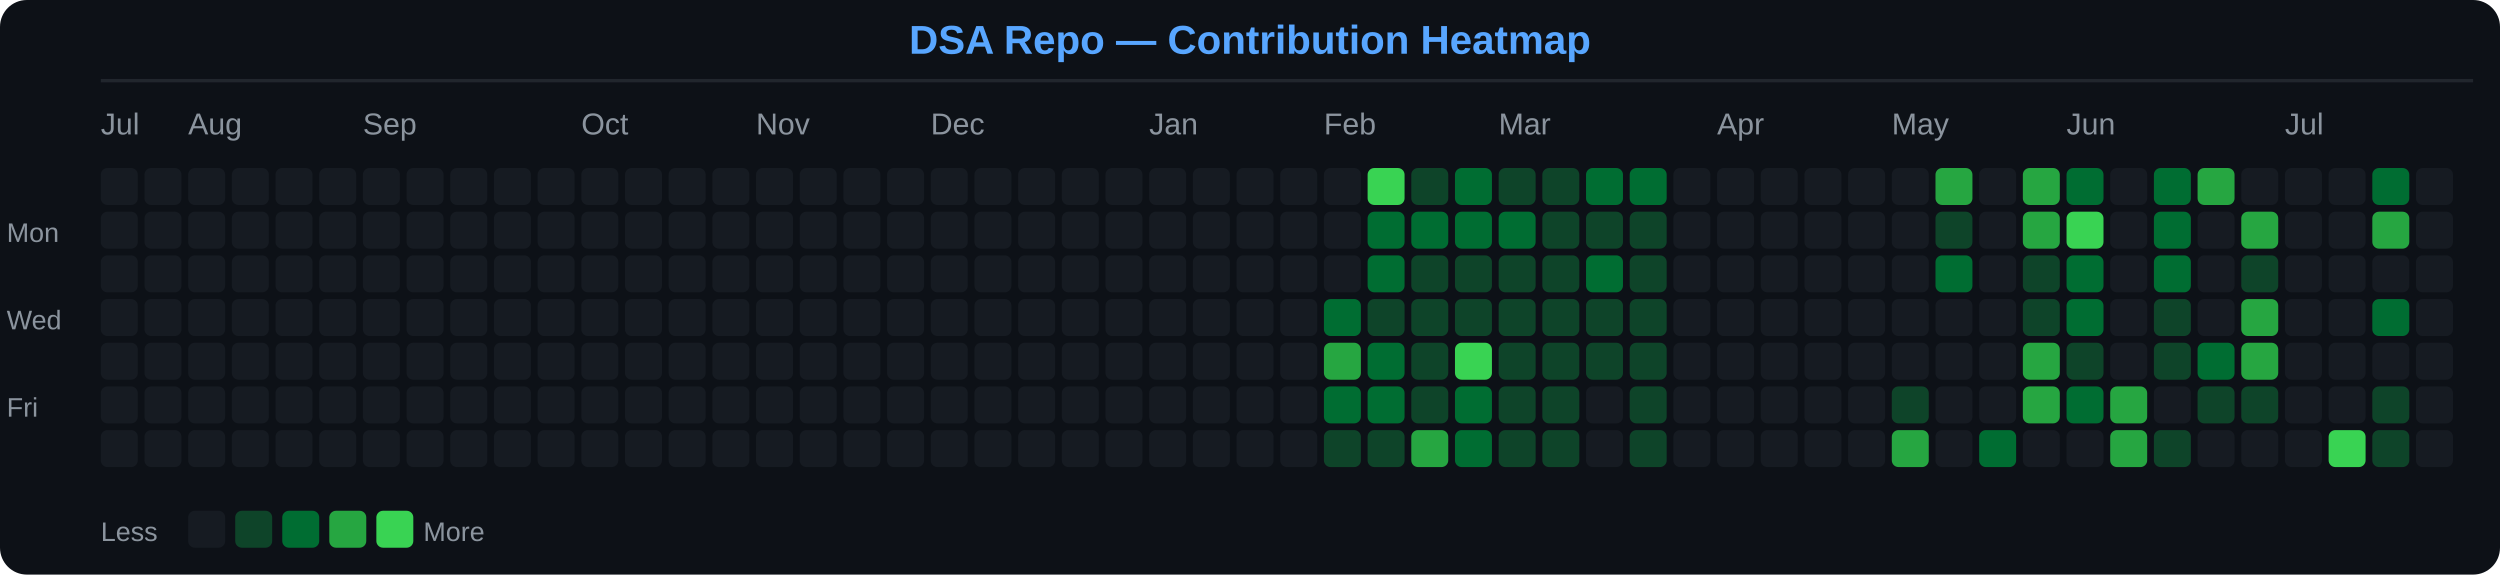
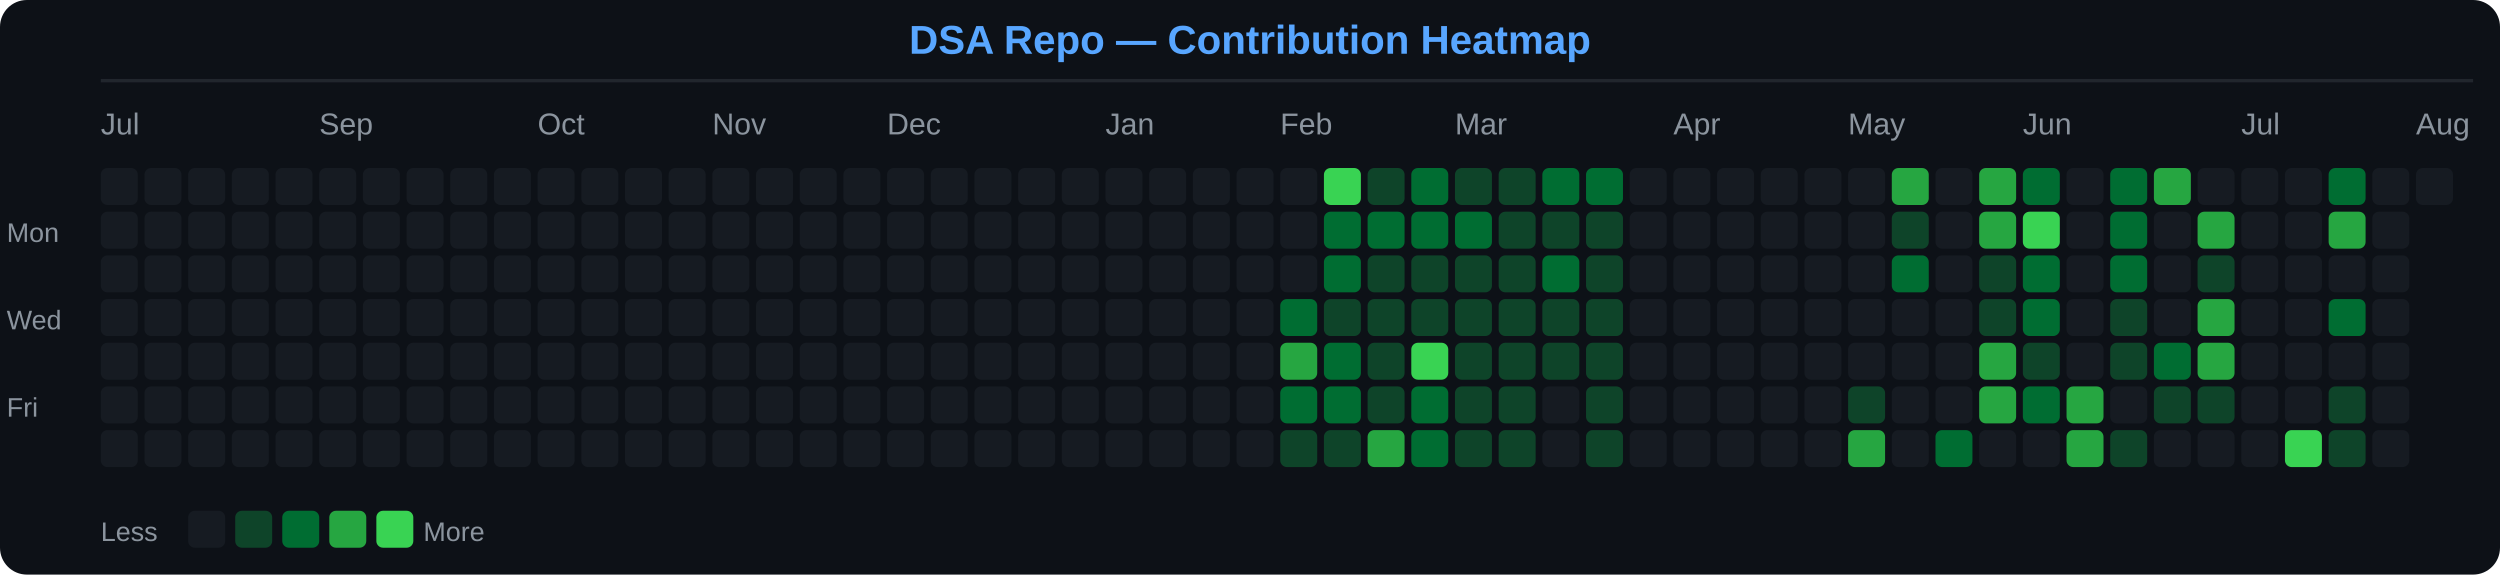
<svg xmlns="http://www.w3.org/2000/svg" width="744" height="171" viewBox="0 0 744 171">
  <rect width="744" height="171" fill="#0d1117" rx="8" />
  <text x="372" y="16" fill="#58a6ff" font-family="Arial,sans-serif" font-size="12" text-anchor="middle" font-weight="bold">DSA Repo — Contribution Heatmap</text>
  <line x1="30" y1="24" x2="736" y2="24" stroke="#21262d" stroke-width="1" />
  <text x="2" y="72" fill="#8b949e" font-family="Arial,sans-serif" font-size="8">Mon</text>
  <text x="2" y="98" fill="#8b949e" font-family="Arial,sans-serif" font-size="8">Wed</text>
  <text x="2" y="124" fill="#8b949e" font-family="Arial,sans-serif" font-size="8">Fri</text>
  <text x="30" y="40" fill="#8b949e" font-family="Arial,sans-serif" font-size="9">Jul</text>
  <rect x="30" y="50" width="11" height="11" rx="2" fill="#161b22" />
  <rect x="30" y="63" width="11" height="11" rx="2" fill="#161b22" />
  <rect x="30" y="76" width="11" height="11" rx="2" fill="#161b22" />
  <rect x="30" y="89" width="11" height="11" rx="2" fill="#161b22" />
  <rect x="30" y="102" width="11" height="11" rx="2" fill="#161b22" />
  <rect x="30" y="115" width="11" height="11" rx="2" fill="#161b22" />
  <rect x="30" y="128" width="11" height="11" rx="2" fill="#161b22" />
  <rect x="43" y="50" width="11" height="11" rx="2" fill="#161b22" />
  <rect x="43" y="63" width="11" height="11" rx="2" fill="#161b22" />
  <rect x="43" y="76" width="11" height="11" rx="2" fill="#161b22" />
  <rect x="43" y="89" width="11" height="11" rx="2" fill="#161b22" />
  <rect x="43" y="102" width="11" height="11" rx="2" fill="#161b22" />
  <rect x="43" y="115" width="11" height="11" rx="2" fill="#161b22" />
  <rect x="43" y="128" width="11" height="11" rx="2" fill="#161b22" />
-   <text x="56" y="40" fill="#8b949e" font-family="Arial,sans-serif" font-size="9">Aug</text>
  <rect x="56" y="50" width="11" height="11" rx="2" fill="#161b22" />
  <rect x="56" y="63" width="11" height="11" rx="2" fill="#161b22" />
  <rect x="56" y="76" width="11" height="11" rx="2" fill="#161b22" />
  <rect x="56" y="89" width="11" height="11" rx="2" fill="#161b22" />
  <rect x="56" y="102" width="11" height="11" rx="2" fill="#161b22" />
  <rect x="56" y="115" width="11" height="11" rx="2" fill="#161b22" />
  <rect x="56" y="128" width="11" height="11" rx="2" fill="#161b22" />
  <rect x="69" y="50" width="11" height="11" rx="2" fill="#161b22" />
  <rect x="69" y="63" width="11" height="11" rx="2" fill="#161b22" />
  <rect x="69" y="76" width="11" height="11" rx="2" fill="#161b22" />
  <rect x="69" y="89" width="11" height="11" rx="2" fill="#161b22" />
  <rect x="69" y="102" width="11" height="11" rx="2" fill="#161b22" />
  <rect x="69" y="115" width="11" height="11" rx="2" fill="#161b22" />
  <rect x="69" y="128" width="11" height="11" rx="2" fill="#161b22" />
  <rect x="82" y="50" width="11" height="11" rx="2" fill="#161b22" />
  <rect x="82" y="63" width="11" height="11" rx="2" fill="#161b22" />
  <rect x="82" y="76" width="11" height="11" rx="2" fill="#161b22" />
  <rect x="82" y="89" width="11" height="11" rx="2" fill="#161b22" />
  <rect x="82" y="102" width="11" height="11" rx="2" fill="#161b22" />
  <rect x="82" y="115" width="11" height="11" rx="2" fill="#161b22" />
  <rect x="82" y="128" width="11" height="11" rx="2" fill="#161b22" />
+   <text x="95" y="40" fill="#8b949e" font-family="Arial,sans-serif" font-size="9">Sep</text>
  <rect x="95" y="50" width="11" height="11" rx="2" fill="#161b22" />
  <rect x="95" y="63" width="11" height="11" rx="2" fill="#161b22" />
  <rect x="95" y="76" width="11" height="11" rx="2" fill="#161b22" />
  <rect x="95" y="89" width="11" height="11" rx="2" fill="#161b22" />
  <rect x="95" y="102" width="11" height="11" rx="2" fill="#161b22" />
  <rect x="95" y="115" width="11" height="11" rx="2" fill="#161b22" />
  <rect x="95" y="128" width="11" height="11" rx="2" fill="#161b22" />
-   <text x="108" y="40" fill="#8b949e" font-family="Arial,sans-serif" font-size="9">Sep</text>
  <rect x="108" y="50" width="11" height="11" rx="2" fill="#161b22" />
  <rect x="108" y="63" width="11" height="11" rx="2" fill="#161b22" />
  <rect x="108" y="76" width="11" height="11" rx="2" fill="#161b22" />
  <rect x="108" y="89" width="11" height="11" rx="2" fill="#161b22" />
  <rect x="108" y="102" width="11" height="11" rx="2" fill="#161b22" />
  <rect x="108" y="115" width="11" height="11" rx="2" fill="#161b22" />
  <rect x="108" y="128" width="11" height="11" rx="2" fill="#161b22" />
  <rect x="121" y="50" width="11" height="11" rx="2" fill="#161b22" />
  <rect x="121" y="63" width="11" height="11" rx="2" fill="#161b22" />
  <rect x="121" y="76" width="11" height="11" rx="2" fill="#161b22" />
  <rect x="121" y="89" width="11" height="11" rx="2" fill="#161b22" />
  <rect x="121" y="102" width="11" height="11" rx="2" fill="#161b22" />
  <rect x="121" y="115" width="11" height="11" rx="2" fill="#161b22" />
  <rect x="121" y="128" width="11" height="11" rx="2" fill="#161b22" />
  <rect x="134" y="50" width="11" height="11" rx="2" fill="#161b22" />
  <rect x="134" y="63" width="11" height="11" rx="2" fill="#161b22" />
  <rect x="134" y="76" width="11" height="11" rx="2" fill="#161b22" />
  <rect x="134" y="89" width="11" height="11" rx="2" fill="#161b22" />
  <rect x="134" y="102" width="11" height="11" rx="2" fill="#161b22" />
  <rect x="134" y="115" width="11" height="11" rx="2" fill="#161b22" />
  <rect x="134" y="128" width="11" height="11" rx="2" fill="#161b22" />
  <rect x="147" y="50" width="11" height="11" rx="2" fill="#161b22" />
  <rect x="147" y="63" width="11" height="11" rx="2" fill="#161b22" />
  <rect x="147" y="76" width="11" height="11" rx="2" fill="#161b22" />
  <rect x="147" y="89" width="11" height="11" rx="2" fill="#161b22" />
  <rect x="147" y="102" width="11" height="11" rx="2" fill="#161b22" />
  <rect x="147" y="115" width="11" height="11" rx="2" fill="#161b22" />
  <rect x="147" y="128" width="11" height="11" rx="2" fill="#161b22" />
+   <text x="160" y="40" fill="#8b949e" font-family="Arial,sans-serif" font-size="9">Oct</text>
  <rect x="160" y="50" width="11" height="11" rx="2" fill="#161b22" />
  <rect x="160" y="63" width="11" height="11" rx="2" fill="#161b22" />
  <rect x="160" y="76" width="11" height="11" rx="2" fill="#161b22" />
  <rect x="160" y="89" width="11" height="11" rx="2" fill="#161b22" />
  <rect x="160" y="102" width="11" height="11" rx="2" fill="#161b22" />
  <rect x="160" y="115" width="11" height="11" rx="2" fill="#161b22" />
  <rect x="160" y="128" width="11" height="11" rx="2" fill="#161b22" />
-   <text x="173" y="40" fill="#8b949e" font-family="Arial,sans-serif" font-size="9">Oct</text>
  <rect x="173" y="50" width="11" height="11" rx="2" fill="#161b22" />
  <rect x="173" y="63" width="11" height="11" rx="2" fill="#161b22" />
  <rect x="173" y="76" width="11" height="11" rx="2" fill="#161b22" />
  <rect x="173" y="89" width="11" height="11" rx="2" fill="#161b22" />
  <rect x="173" y="102" width="11" height="11" rx="2" fill="#161b22" />
  <rect x="173" y="115" width="11" height="11" rx="2" fill="#161b22" />
  <rect x="173" y="128" width="11" height="11" rx="2" fill="#161b22" />
  <rect x="186" y="50" width="11" height="11" rx="2" fill="#161b22" />
  <rect x="186" y="63" width="11" height="11" rx="2" fill="#161b22" />
  <rect x="186" y="76" width="11" height="11" rx="2" fill="#161b22" />
  <rect x="186" y="89" width="11" height="11" rx="2" fill="#161b22" />
  <rect x="186" y="102" width="11" height="11" rx="2" fill="#161b22" />
  <rect x="186" y="115" width="11" height="11" rx="2" fill="#161b22" />
  <rect x="186" y="128" width="11" height="11" rx="2" fill="#161b22" />
  <rect x="199" y="50" width="11" height="11" rx="2" fill="#161b22" />
  <rect x="199" y="63" width="11" height="11" rx="2" fill="#161b22" />
  <rect x="199" y="76" width="11" height="11" rx="2" fill="#161b22" />
  <rect x="199" y="89" width="11" height="11" rx="2" fill="#161b22" />
  <rect x="199" y="102" width="11" height="11" rx="2" fill="#161b22" />
  <rect x="199" y="115" width="11" height="11" rx="2" fill="#161b22" />
  <rect x="199" y="128" width="11" height="11" rx="2" fill="#161b22" />
+   <text x="212" y="40" fill="#8b949e" font-family="Arial,sans-serif" font-size="9">Nov</text>
  <rect x="212" y="50" width="11" height="11" rx="2" fill="#161b22" />
  <rect x="212" y="63" width="11" height="11" rx="2" fill="#161b22" />
  <rect x="212" y="76" width="11" height="11" rx="2" fill="#161b22" />
  <rect x="212" y="89" width="11" height="11" rx="2" fill="#161b22" />
  <rect x="212" y="102" width="11" height="11" rx="2" fill="#161b22" />
  <rect x="212" y="115" width="11" height="11" rx="2" fill="#161b22" />
  <rect x="212" y="128" width="11" height="11" rx="2" fill="#161b22" />
-   <text x="225" y="40" fill="#8b949e" font-family="Arial,sans-serif" font-size="9">Nov</text>
  <rect x="225" y="50" width="11" height="11" rx="2" fill="#161b22" />
  <rect x="225" y="63" width="11" height="11" rx="2" fill="#161b22" />
  <rect x="225" y="76" width="11" height="11" rx="2" fill="#161b22" />
  <rect x="225" y="89" width="11" height="11" rx="2" fill="#161b22" />
  <rect x="225" y="102" width="11" height="11" rx="2" fill="#161b22" />
  <rect x="225" y="115" width="11" height="11" rx="2" fill="#161b22" />
  <rect x="225" y="128" width="11" height="11" rx="2" fill="#161b22" />
  <rect x="238" y="50" width="11" height="11" rx="2" fill="#161b22" />
  <rect x="238" y="63" width="11" height="11" rx="2" fill="#161b22" />
  <rect x="238" y="76" width="11" height="11" rx="2" fill="#161b22" />
  <rect x="238" y="89" width="11" height="11" rx="2" fill="#161b22" />
  <rect x="238" y="102" width="11" height="11" rx="2" fill="#161b22" />
  <rect x="238" y="115" width="11" height="11" rx="2" fill="#161b22" />
  <rect x="238" y="128" width="11" height="11" rx="2" fill="#161b22" />
  <rect x="251" y="50" width="11" height="11" rx="2" fill="#161b22" />
  <rect x="251" y="63" width="11" height="11" rx="2" fill="#161b22" />
  <rect x="251" y="76" width="11" height="11" rx="2" fill="#161b22" />
  <rect x="251" y="89" width="11" height="11" rx="2" fill="#161b22" />
  <rect x="251" y="102" width="11" height="11" rx="2" fill="#161b22" />
  <rect x="251" y="115" width="11" height="11" rx="2" fill="#161b22" />
  <rect x="251" y="128" width="11" height="11" rx="2" fill="#161b22" />
+   <text x="264" y="40" fill="#8b949e" font-family="Arial,sans-serif" font-size="9">Dec</text>
  <rect x="264" y="50" width="11" height="11" rx="2" fill="#161b22" />
  <rect x="264" y="63" width="11" height="11" rx="2" fill="#161b22" />
  <rect x="264" y="76" width="11" height="11" rx="2" fill="#161b22" />
  <rect x="264" y="89" width="11" height="11" rx="2" fill="#161b22" />
  <rect x="264" y="102" width="11" height="11" rx="2" fill="#161b22" />
  <rect x="264" y="115" width="11" height="11" rx="2" fill="#161b22" />
  <rect x="264" y="128" width="11" height="11" rx="2" fill="#161b22" />
-   <text x="277" y="40" fill="#8b949e" font-family="Arial,sans-serif" font-size="9">Dec</text>
  <rect x="277" y="50" width="11" height="11" rx="2" fill="#161b22" />
  <rect x="277" y="63" width="11" height="11" rx="2" fill="#161b22" />
  <rect x="277" y="76" width="11" height="11" rx="2" fill="#161b22" />
  <rect x="277" y="89" width="11" height="11" rx="2" fill="#161b22" />
  <rect x="277" y="102" width="11" height="11" rx="2" fill="#161b22" />
  <rect x="277" y="115" width="11" height="11" rx="2" fill="#161b22" />
  <rect x="277" y="128" width="11" height="11" rx="2" fill="#161b22" />
  <rect x="290" y="50" width="11" height="11" rx="2" fill="#161b22" />
  <rect x="290" y="63" width="11" height="11" rx="2" fill="#161b22" />
  <rect x="290" y="76" width="11" height="11" rx="2" fill="#161b22" />
  <rect x="290" y="89" width="11" height="11" rx="2" fill="#161b22" />
  <rect x="290" y="102" width="11" height="11" rx="2" fill="#161b22" />
  <rect x="290" y="115" width="11" height="11" rx="2" fill="#161b22" />
  <rect x="290" y="128" width="11" height="11" rx="2" fill="#161b22" />
  <rect x="303" y="50" width="11" height="11" rx="2" fill="#161b22" />
  <rect x="303" y="63" width="11" height="11" rx="2" fill="#161b22" />
  <rect x="303" y="76" width="11" height="11" rx="2" fill="#161b22" />
  <rect x="303" y="89" width="11" height="11" rx="2" fill="#161b22" />
  <rect x="303" y="102" width="11" height="11" rx="2" fill="#161b22" />
  <rect x="303" y="115" width="11" height="11" rx="2" fill="#161b22" />
  <rect x="303" y="128" width="11" height="11" rx="2" fill="#161b22" />
  <rect x="316" y="50" width="11" height="11" rx="2" fill="#161b22" />
  <rect x="316" y="63" width="11" height="11" rx="2" fill="#161b22" />
  <rect x="316" y="76" width="11" height="11" rx="2" fill="#161b22" />
  <rect x="316" y="89" width="11" height="11" rx="2" fill="#161b22" />
  <rect x="316" y="102" width="11" height="11" rx="2" fill="#161b22" />
  <rect x="316" y="115" width="11" height="11" rx="2" fill="#161b22" />
  <rect x="316" y="128" width="11" height="11" rx="2" fill="#161b22" />
+   <text x="329" y="40" fill="#8b949e" font-family="Arial,sans-serif" font-size="9">Jan</text>
  <rect x="329" y="50" width="11" height="11" rx="2" fill="#161b22" />
  <rect x="329" y="63" width="11" height="11" rx="2" fill="#161b22" />
  <rect x="329" y="76" width="11" height="11" rx="2" fill="#161b22" />
  <rect x="329" y="89" width="11" height="11" rx="2" fill="#161b22" />
  <rect x="329" y="102" width="11" height="11" rx="2" fill="#161b22" />
  <rect x="329" y="115" width="11" height="11" rx="2" fill="#161b22" />
  <rect x="329" y="128" width="11" height="11" rx="2" fill="#161b22" />
-   <text x="342" y="40" fill="#8b949e" font-family="Arial,sans-serif" font-size="9">Jan</text>
  <rect x="342" y="50" width="11" height="11" rx="2" fill="#161b22" />
  <rect x="342" y="63" width="11" height="11" rx="2" fill="#161b22" />
  <rect x="342" y="76" width="11" height="11" rx="2" fill="#161b22" />
  <rect x="342" y="89" width="11" height="11" rx="2" fill="#161b22" />
  <rect x="342" y="102" width="11" height="11" rx="2" fill="#161b22" />
  <rect x="342" y="115" width="11" height="11" rx="2" fill="#161b22" />
  <rect x="342" y="128" width="11" height="11" rx="2" fill="#161b22" />
  <rect x="355" y="50" width="11" height="11" rx="2" fill="#161b22" />
  <rect x="355" y="63" width="11" height="11" rx="2" fill="#161b22" />
  <rect x="355" y="76" width="11" height="11" rx="2" fill="#161b22" />
  <rect x="355" y="89" width="11" height="11" rx="2" fill="#161b22" />
  <rect x="355" y="102" width="11" height="11" rx="2" fill="#161b22" />
  <rect x="355" y="115" width="11" height="11" rx="2" fill="#161b22" />
  <rect x="355" y="128" width="11" height="11" rx="2" fill="#161b22" />
  <rect x="368" y="50" width="11" height="11" rx="2" fill="#161b22" />
  <rect x="368" y="63" width="11" height="11" rx="2" fill="#161b22" />
  <rect x="368" y="76" width="11" height="11" rx="2" fill="#161b22" />
  <rect x="368" y="89" width="11" height="11" rx="2" fill="#161b22" />
  <rect x="368" y="102" width="11" height="11" rx="2" fill="#161b22" />
  <rect x="368" y="115" width="11" height="11" rx="2" fill="#161b22" />
  <rect x="368" y="128" width="11" height="11" rx="2" fill="#161b22" />
+   <text x="381" y="40" fill="#8b949e" font-family="Arial,sans-serif" font-size="9">Feb</text>
  <rect x="381" y="50" width="11" height="11" rx="2" fill="#161b22" />
  <rect x="381" y="63" width="11" height="11" rx="2" fill="#161b22" />
  <rect x="381" y="76" width="11" height="11" rx="2" fill="#161b22" />
-   <rect x="381" y="89" width="11" height="11" rx="2" fill="#161b22" />
-   <rect x="381" y="102" width="11" height="11" rx="2" fill="#161b22" />
-   <rect x="381" y="115" width="11" height="11" rx="2" fill="#161b22" />
-   <rect x="381" y="128" width="11" height="11" rx="2" fill="#161b22" />
-   <text x="394" y="40" fill="#8b949e" font-family="Arial,sans-serif" font-size="9">Feb</text>
-   <rect x="394" y="50" width="11" height="11" rx="2" fill="#161b22" />
-   <rect x="394" y="63" width="11" height="11" rx="2" fill="#161b22" />
-   <rect x="394" y="76" width="11" height="11" rx="2" fill="#161b22" />
-   <rect x="394" y="89" width="11" height="11" rx="2" fill="#006d32" />
-   <rect x="394" y="102" width="11" height="11" rx="2" fill="#26a641" />
+   <rect x="381" y="89" width="11" height="11" rx="2" fill="#006d32" />
+   <rect x="381" y="102" width="11" height="11" rx="2" fill="#26a641" />
+   <rect x="381" y="115" width="11" height="11" rx="2" fill="#006d32" />
+   <rect x="381" y="128" width="11" height="11" rx="2" fill="#0e4429" />
+   <rect x="394" y="50" width="11" height="11" rx="2" fill="#39d353" />
+   <rect x="394" y="63" width="11" height="11" rx="2" fill="#006d32" />
+   <rect x="394" y="76" width="11" height="11" rx="2" fill="#006d32" />
+   <rect x="394" y="89" width="11" height="11" rx="2" fill="#0e4429" />
+   <rect x="394" y="102" width="11" height="11" rx="2" fill="#006d32" />
  <rect x="394" y="115" width="11" height="11" rx="2" fill="#006d32" />
  <rect x="394" y="128" width="11" height="11" rx="2" fill="#0e4429" />
-   <rect x="407" y="50" width="11" height="11" rx="2" fill="#39d353" />
+   <rect x="407" y="50" width="11" height="11" rx="2" fill="#0e4429" />
  <rect x="407" y="63" width="11" height="11" rx="2" fill="#006d32" />
-   <rect x="407" y="76" width="11" height="11" rx="2" fill="#006d32" />
+   <rect x="407" y="76" width="11" height="11" rx="2" fill="#0e4429" />
  <rect x="407" y="89" width="11" height="11" rx="2" fill="#0e4429" />
-   <rect x="407" y="102" width="11" height="11" rx="2" fill="#006d32" />
-   <rect x="407" y="115" width="11" height="11" rx="2" fill="#006d32" />
-   <rect x="407" y="128" width="11" height="11" rx="2" fill="#0e4429" />
-   <rect x="420" y="50" width="11" height="11" rx="2" fill="#0e4429" />
+   <rect x="407" y="102" width="11" height="11" rx="2" fill="#0e4429" />
+   <rect x="407" y="115" width="11" height="11" rx="2" fill="#0e4429" />
+   <rect x="407" y="128" width="11" height="11" rx="2" fill="#26a641" />
+   <rect x="420" y="50" width="11" height="11" rx="2" fill="#006d32" />
  <rect x="420" y="63" width="11" height="11" rx="2" fill="#006d32" />
  <rect x="420" y="76" width="11" height="11" rx="2" fill="#0e4429" />
  <rect x="420" y="89" width="11" height="11" rx="2" fill="#0e4429" />
-   <rect x="420" y="102" width="11" height="11" rx="2" fill="#0e4429" />
-   <rect x="420" y="115" width="11" height="11" rx="2" fill="#0e4429" />
-   <rect x="420" y="128" width="11" height="11" rx="2" fill="#26a641" />
-   <rect x="433" y="50" width="11" height="11" rx="2" fill="#006d32" />
+   <rect x="420" y="102" width="11" height="11" rx="2" fill="#39d353" />
+   <rect x="420" y="115" width="11" height="11" rx="2" fill="#006d32" />
+   <rect x="420" y="128" width="11" height="11" rx="2" fill="#006d32" />
+   <text x="433" y="40" fill="#8b949e" font-family="Arial,sans-serif" font-size="9">Mar</text>
+   <rect x="433" y="50" width="11" height="11" rx="2" fill="#0e4429" />
  <rect x="433" y="63" width="11" height="11" rx="2" fill="#006d32" />
  <rect x="433" y="76" width="11" height="11" rx="2" fill="#0e4429" />
  <rect x="433" y="89" width="11" height="11" rx="2" fill="#0e4429" />
-   <rect x="433" y="102" width="11" height="11" rx="2" fill="#39d353" />
-   <rect x="433" y="115" width="11" height="11" rx="2" fill="#006d32" />
-   <rect x="433" y="128" width="11" height="11" rx="2" fill="#006d32" />
-   <text x="446" y="40" fill="#8b949e" font-family="Arial,sans-serif" font-size="9">Mar</text>
+   <rect x="433" y="102" width="11" height="11" rx="2" fill="#0e4429" />
+   <rect x="433" y="115" width="11" height="11" rx="2" fill="#0e4429" />
+   <rect x="433" y="128" width="11" height="11" rx="2" fill="#0e4429" />
  <rect x="446" y="50" width="11" height="11" rx="2" fill="#0e4429" />
-   <rect x="446" y="63" width="11" height="11" rx="2" fill="#006d32" />
+   <rect x="446" y="63" width="11" height="11" rx="2" fill="#0e4429" />
  <rect x="446" y="76" width="11" height="11" rx="2" fill="#0e4429" />
  <rect x="446" y="89" width="11" height="11" rx="2" fill="#0e4429" />
  <rect x="446" y="102" width="11" height="11" rx="2" fill="#0e4429" />
  <rect x="446" y="115" width="11" height="11" rx="2" fill="#0e4429" />
  <rect x="446" y="128" width="11" height="11" rx="2" fill="#0e4429" />
-   <rect x="459" y="50" width="11" height="11" rx="2" fill="#0e4429" />
+   <rect x="459" y="50" width="11" height="11" rx="2" fill="#006d32" />
  <rect x="459" y="63" width="11" height="11" rx="2" fill="#0e4429" />
-   <rect x="459" y="76" width="11" height="11" rx="2" fill="#0e4429" />
+   <rect x="459" y="76" width="11" height="11" rx="2" fill="#006d32" />
  <rect x="459" y="89" width="11" height="11" rx="2" fill="#0e4429" />
  <rect x="459" y="102" width="11" height="11" rx="2" fill="#0e4429" />
-   <rect x="459" y="115" width="11" height="11" rx="2" fill="#0e4429" />
-   <rect x="459" y="128" width="11" height="11" rx="2" fill="#0e4429" />
+   <rect x="459" y="115" width="11" height="11" rx="2" fill="#161b22" />
+   <rect x="459" y="128" width="11" height="11" rx="2" fill="#161b22" />
  <rect x="472" y="50" width="11" height="11" rx="2" fill="#006d32" />
  <rect x="472" y="63" width="11" height="11" rx="2" fill="#0e4429" />
-   <rect x="472" y="76" width="11" height="11" rx="2" fill="#006d32" />
+   <rect x="472" y="76" width="11" height="11" rx="2" fill="#0e4429" />
  <rect x="472" y="89" width="11" height="11" rx="2" fill="#0e4429" />
  <rect x="472" y="102" width="11" height="11" rx="2" fill="#0e4429" />
-   <rect x="472" y="115" width="11" height="11" rx="2" fill="#161b22" />
-   <rect x="472" y="128" width="11" height="11" rx="2" fill="#161b22" />
-   <rect x="485" y="50" width="11" height="11" rx="2" fill="#006d32" />
-   <rect x="485" y="63" width="11" height="11" rx="2" fill="#0e4429" />
-   <rect x="485" y="76" width="11" height="11" rx="2" fill="#0e4429" />
-   <rect x="485" y="89" width="11" height="11" rx="2" fill="#0e4429" />
-   <rect x="485" y="102" width="11" height="11" rx="2" fill="#0e4429" />
-   <rect x="485" y="115" width="11" height="11" rx="2" fill="#0e4429" />
-   <rect x="485" y="128" width="11" height="11" rx="2" fill="#0e4429" />
+   <rect x="472" y="115" width="11" height="11" rx="2" fill="#0e4429" />
+   <rect x="472" y="128" width="11" height="11" rx="2" fill="#0e4429" />
+   <rect x="485" y="50" width="11" height="11" rx="2" fill="#161b22" />
+   <rect x="485" y="63" width="11" height="11" rx="2" fill="#161b22" />
+   <rect x="485" y="76" width="11" height="11" rx="2" fill="#161b22" />
+   <rect x="485" y="89" width="11" height="11" rx="2" fill="#161b22" />
+   <rect x="485" y="102" width="11" height="11" rx="2" fill="#161b22" />
+   <rect x="485" y="115" width="11" height="11" rx="2" fill="#161b22" />
+   <rect x="485" y="128" width="11" height="11" rx="2" fill="#161b22" />
+   <text x="498" y="40" fill="#8b949e" font-family="Arial,sans-serif" font-size="9">Apr</text>
  <rect x="498" y="50" width="11" height="11" rx="2" fill="#161b22" />
  <rect x="498" y="63" width="11" height="11" rx="2" fill="#161b22" />
  <rect x="498" y="76" width="11" height="11" rx="2" fill="#161b22" />
  <rect x="498" y="89" width="11" height="11" rx="2" fill="#161b22" />
  <rect x="498" y="102" width="11" height="11" rx="2" fill="#161b22" />
  <rect x="498" y="115" width="11" height="11" rx="2" fill="#161b22" />
  <rect x="498" y="128" width="11" height="11" rx="2" fill="#161b22" />
-   <text x="511" y="40" fill="#8b949e" font-family="Arial,sans-serif" font-size="9">Apr</text>
  <rect x="511" y="50" width="11" height="11" rx="2" fill="#161b22" />
  <rect x="511" y="63" width="11" height="11" rx="2" fill="#161b22" />
  <rect x="511" y="76" width="11" height="11" rx="2" fill="#161b22" />
  <rect x="511" y="89" width="11" height="11" rx="2" fill="#161b22" />
  <rect x="511" y="102" width="11" height="11" rx="2" fill="#161b22" />
  <rect x="511" y="115" width="11" height="11" rx="2" fill="#161b22" />
  <rect x="511" y="128" width="11" height="11" rx="2" fill="#161b22" />
  <rect x="524" y="50" width="11" height="11" rx="2" fill="#161b22" />
  <rect x="524" y="63" width="11" height="11" rx="2" fill="#161b22" />
  <rect x="524" y="76" width="11" height="11" rx="2" fill="#161b22" />
  <rect x="524" y="89" width="11" height="11" rx="2" fill="#161b22" />
  <rect x="524" y="102" width="11" height="11" rx="2" fill="#161b22" />
  <rect x="524" y="115" width="11" height="11" rx="2" fill="#161b22" />
  <rect x="524" y="128" width="11" height="11" rx="2" fill="#161b22" />
  <rect x="537" y="50" width="11" height="11" rx="2" fill="#161b22" />
  <rect x="537" y="63" width="11" height="11" rx="2" fill="#161b22" />
  <rect x="537" y="76" width="11" height="11" rx="2" fill="#161b22" />
  <rect x="537" y="89" width="11" height="11" rx="2" fill="#161b22" />
  <rect x="537" y="102" width="11" height="11" rx="2" fill="#161b22" />
  <rect x="537" y="115" width="11" height="11" rx="2" fill="#161b22" />
  <rect x="537" y="128" width="11" height="11" rx="2" fill="#161b22" />
+   <text x="550" y="40" fill="#8b949e" font-family="Arial,sans-serif" font-size="9">May</text>
  <rect x="550" y="50" width="11" height="11" rx="2" fill="#161b22" />
  <rect x="550" y="63" width="11" height="11" rx="2" fill="#161b22" />
  <rect x="550" y="76" width="11" height="11" rx="2" fill="#161b22" />
  <rect x="550" y="89" width="11" height="11" rx="2" fill="#161b22" />
  <rect x="550" y="102" width="11" height="11" rx="2" fill="#161b22" />
-   <rect x="550" y="115" width="11" height="11" rx="2" fill="#161b22" />
-   <rect x="550" y="128" width="11" height="11" rx="2" fill="#161b22" />
-   <text x="563" y="40" fill="#8b949e" font-family="Arial,sans-serif" font-size="9">May</text>
-   <rect x="563" y="50" width="11" height="11" rx="2" fill="#161b22" />
-   <rect x="563" y="63" width="11" height="11" rx="2" fill="#161b22" />
-   <rect x="563" y="76" width="11" height="11" rx="2" fill="#161b22" />
+   <rect x="550" y="115" width="11" height="11" rx="2" fill="#0e4429" />
+   <rect x="550" y="128" width="11" height="11" rx="2" fill="#26a641" />
+   <rect x="563" y="50" width="11" height="11" rx="2" fill="#26a641" />
+   <rect x="563" y="63" width="11" height="11" rx="2" fill="#0e4429" />
+   <rect x="563" y="76" width="11" height="11" rx="2" fill="#006d32" />
  <rect x="563" y="89" width="11" height="11" rx="2" fill="#161b22" />
  <rect x="563" y="102" width="11" height="11" rx="2" fill="#161b22" />
-   <rect x="563" y="115" width="11" height="11" rx="2" fill="#0e4429" />
-   <rect x="563" y="128" width="11" height="11" rx="2" fill="#26a641" />
-   <rect x="576" y="50" width="11" height="11" rx="2" fill="#26a641" />
-   <rect x="576" y="63" width="11" height="11" rx="2" fill="#0e4429" />
-   <rect x="576" y="76" width="11" height="11" rx="2" fill="#006d32" />
+   <rect x="563" y="115" width="11" height="11" rx="2" fill="#161b22" />
+   <rect x="563" y="128" width="11" height="11" rx="2" fill="#161b22" />
+   <rect x="576" y="50" width="11" height="11" rx="2" fill="#161b22" />
+   <rect x="576" y="63" width="11" height="11" rx="2" fill="#161b22" />
+   <rect x="576" y="76" width="11" height="11" rx="2" fill="#161b22" />
  <rect x="576" y="89" width="11" height="11" rx="2" fill="#161b22" />
  <rect x="576" y="102" width="11" height="11" rx="2" fill="#161b22" />
  <rect x="576" y="115" width="11" height="11" rx="2" fill="#161b22" />
-   <rect x="576" y="128" width="11" height="11" rx="2" fill="#161b22" />
-   <rect x="589" y="50" width="11" height="11" rx="2" fill="#161b22" />
-   <rect x="589" y="63" width="11" height="11" rx="2" fill="#161b22" />
-   <rect x="589" y="76" width="11" height="11" rx="2" fill="#161b22" />
-   <rect x="589" y="89" width="11" height="11" rx="2" fill="#161b22" />
-   <rect x="589" y="102" width="11" height="11" rx="2" fill="#161b22" />
-   <rect x="589" y="115" width="11" height="11" rx="2" fill="#161b22" />
-   <rect x="589" y="128" width="11" height="11" rx="2" fill="#006d32" />
-   <rect x="602" y="50" width="11" height="11" rx="2" fill="#26a641" />
-   <rect x="602" y="63" width="11" height="11" rx="2" fill="#26a641" />
-   <rect x="602" y="76" width="11" height="11" rx="2" fill="#0e4429" />
-   <rect x="602" y="89" width="11" height="11" rx="2" fill="#0e4429" />
-   <rect x="602" y="102" width="11" height="11" rx="2" fill="#26a641" />
-   <rect x="602" y="115" width="11" height="11" rx="2" fill="#26a641" />
+   <rect x="576" y="128" width="11" height="11" rx="2" fill="#006d32" />
+   <rect x="589" y="50" width="11" height="11" rx="2" fill="#26a641" />
+   <rect x="589" y="63" width="11" height="11" rx="2" fill="#26a641" />
+   <rect x="589" y="76" width="11" height="11" rx="2" fill="#0e4429" />
+   <rect x="589" y="89" width="11" height="11" rx="2" fill="#0e4429" />
+   <rect x="589" y="102" width="11" height="11" rx="2" fill="#26a641" />
+   <rect x="589" y="115" width="11" height="11" rx="2" fill="#26a641" />
+   <rect x="589" y="128" width="11" height="11" rx="2" fill="#161b22" />
+   <text x="602" y="40" fill="#8b949e" font-family="Arial,sans-serif" font-size="9">Jun</text>
+   <rect x="602" y="50" width="11" height="11" rx="2" fill="#006d32" />
+   <rect x="602" y="63" width="11" height="11" rx="2" fill="#39d353" />
+   <rect x="602" y="76" width="11" height="11" rx="2" fill="#006d32" />
+   <rect x="602" y="89" width="11" height="11" rx="2" fill="#006d32" />
+   <rect x="602" y="102" width="11" height="11" rx="2" fill="#0e4429" />
+   <rect x="602" y="115" width="11" height="11" rx="2" fill="#006d32" />
  <rect x="602" y="128" width="11" height="11" rx="2" fill="#161b22" />
-   <text x="615" y="40" fill="#8b949e" font-family="Arial,sans-serif" font-size="9">Jun</text>
-   <rect x="615" y="50" width="11" height="11" rx="2" fill="#006d32" />
-   <rect x="615" y="63" width="11" height="11" rx="2" fill="#39d353" />
-   <rect x="615" y="76" width="11" height="11" rx="2" fill="#006d32" />
-   <rect x="615" y="89" width="11" height="11" rx="2" fill="#006d32" />
-   <rect x="615" y="102" width="11" height="11" rx="2" fill="#0e4429" />
-   <rect x="615" y="115" width="11" height="11" rx="2" fill="#006d32" />
-   <rect x="615" y="128" width="11" height="11" rx="2" fill="#161b22" />
-   <rect x="628" y="50" width="11" height="11" rx="2" fill="#161b22" />
-   <rect x="628" y="63" width="11" height="11" rx="2" fill="#161b22" />
-   <rect x="628" y="76" width="11" height="11" rx="2" fill="#161b22" />
-   <rect x="628" y="89" width="11" height="11" rx="2" fill="#161b22" />
-   <rect x="628" y="102" width="11" height="11" rx="2" fill="#161b22" />
-   <rect x="628" y="115" width="11" height="11" rx="2" fill="#26a641" />
-   <rect x="628" y="128" width="11" height="11" rx="2" fill="#26a641" />
-   <rect x="641" y="50" width="11" height="11" rx="2" fill="#006d32" />
-   <rect x="641" y="63" width="11" height="11" rx="2" fill="#006d32" />
-   <rect x="641" y="76" width="11" height="11" rx="2" fill="#006d32" />
-   <rect x="641" y="89" width="11" height="11" rx="2" fill="#0e4429" />
-   <rect x="641" y="102" width="11" height="11" rx="2" fill="#0e4429" />
-   <rect x="641" y="115" width="11" height="11" rx="2" fill="#161b22" />
-   <rect x="641" y="128" width="11" height="11" rx="2" fill="#0e4429" />
-   <rect x="654" y="50" width="11" height="11" rx="2" fill="#26a641" />
-   <rect x="654" y="63" width="11" height="11" rx="2" fill="#161b22" />
-   <rect x="654" y="76" width="11" height="11" rx="2" fill="#161b22" />
-   <rect x="654" y="89" width="11" height="11" rx="2" fill="#161b22" />
-   <rect x="654" y="102" width="11" height="11" rx="2" fill="#006d32" />
+   <rect x="615" y="50" width="11" height="11" rx="2" fill="#161b22" />
+   <rect x="615" y="63" width="11" height="11" rx="2" fill="#161b22" />
+   <rect x="615" y="76" width="11" height="11" rx="2" fill="#161b22" />
+   <rect x="615" y="89" width="11" height="11" rx="2" fill="#161b22" />
+   <rect x="615" y="102" width="11" height="11" rx="2" fill="#161b22" />
+   <rect x="615" y="115" width="11" height="11" rx="2" fill="#26a641" />
+   <rect x="615" y="128" width="11" height="11" rx="2" fill="#26a641" />
+   <rect x="628" y="50" width="11" height="11" rx="2" fill="#006d32" />
+   <rect x="628" y="63" width="11" height="11" rx="2" fill="#006d32" />
+   <rect x="628" y="76" width="11" height="11" rx="2" fill="#006d32" />
+   <rect x="628" y="89" width="11" height="11" rx="2" fill="#0e4429" />
+   <rect x="628" y="102" width="11" height="11" rx="2" fill="#0e4429" />
+   <rect x="628" y="115" width="11" height="11" rx="2" fill="#161b22" />
+   <rect x="628" y="128" width="11" height="11" rx="2" fill="#0e4429" />
+   <rect x="641" y="50" width="11" height="11" rx="2" fill="#26a641" />
+   <rect x="641" y="63" width="11" height="11" rx="2" fill="#161b22" />
+   <rect x="641" y="76" width="11" height="11" rx="2" fill="#161b22" />
+   <rect x="641" y="89" width="11" height="11" rx="2" fill="#161b22" />
+   <rect x="641" y="102" width="11" height="11" rx="2" fill="#006d32" />
+   <rect x="641" y="115" width="11" height="11" rx="2" fill="#0e4429" />
+   <rect x="641" y="128" width="11" height="11" rx="2" fill="#161b22" />
+   <rect x="654" y="50" width="11" height="11" rx="2" fill="#161b22" />
+   <rect x="654" y="63" width="11" height="11" rx="2" fill="#26a641" />
+   <rect x="654" y="76" width="11" height="11" rx="2" fill="#0e4429" />
+   <rect x="654" y="89" width="11" height="11" rx="2" fill="#26a641" />
+   <rect x="654" y="102" width="11" height="11" rx="2" fill="#26a641" />
  <rect x="654" y="115" width="11" height="11" rx="2" fill="#0e4429" />
  <rect x="654" y="128" width="11" height="11" rx="2" fill="#161b22" />
+   <text x="667" y="40" fill="#8b949e" font-family="Arial,sans-serif" font-size="9">Jul</text>
  <rect x="667" y="50" width="11" height="11" rx="2" fill="#161b22" />
-   <rect x="667" y="63" width="11" height="11" rx="2" fill="#26a641" />
-   <rect x="667" y="76" width="11" height="11" rx="2" fill="#0e4429" />
-   <rect x="667" y="89" width="11" height="11" rx="2" fill="#26a641" />
-   <rect x="667" y="102" width="11" height="11" rx="2" fill="#26a641" />
-   <rect x="667" y="115" width="11" height="11" rx="2" fill="#0e4429" />
+   <rect x="667" y="63" width="11" height="11" rx="2" fill="#161b22" />
+   <rect x="667" y="76" width="11" height="11" rx="2" fill="#161b22" />
+   <rect x="667" y="89" width="11" height="11" rx="2" fill="#161b22" />
+   <rect x="667" y="102" width="11" height="11" rx="2" fill="#161b22" />
+   <rect x="667" y="115" width="11" height="11" rx="2" fill="#161b22" />
  <rect x="667" y="128" width="11" height="11" rx="2" fill="#161b22" />
-   <text x="680" y="40" fill="#8b949e" font-family="Arial,sans-serif" font-size="9">Jul</text>
  <rect x="680" y="50" width="11" height="11" rx="2" fill="#161b22" />
  <rect x="680" y="63" width="11" height="11" rx="2" fill="#161b22" />
  <rect x="680" y="76" width="11" height="11" rx="2" fill="#161b22" />
  <rect x="680" y="89" width="11" height="11" rx="2" fill="#161b22" />
  <rect x="680" y="102" width="11" height="11" rx="2" fill="#161b22" />
  <rect x="680" y="115" width="11" height="11" rx="2" fill="#161b22" />
-   <rect x="680" y="128" width="11" height="11" rx="2" fill="#161b22" />
-   <rect x="693" y="50" width="11" height="11" rx="2" fill="#161b22" />
-   <rect x="693" y="63" width="11" height="11" rx="2" fill="#161b22" />
+   <rect x="680" y="128" width="11" height="11" rx="2" fill="#39d353" />
+   <rect x="693" y="50" width="11" height="11" rx="2" fill="#006d32" />
+   <rect x="693" y="63" width="11" height="11" rx="2" fill="#26a641" />
  <rect x="693" y="76" width="11" height="11" rx="2" fill="#161b22" />
-   <rect x="693" y="89" width="11" height="11" rx="2" fill="#161b22" />
+   <rect x="693" y="89" width="11" height="11" rx="2" fill="#006d32" />
  <rect x="693" y="102" width="11" height="11" rx="2" fill="#161b22" />
-   <rect x="693" y="115" width="11" height="11" rx="2" fill="#161b22" />
-   <rect x="693" y="128" width="11" height="11" rx="2" fill="#39d353" />
-   <rect x="706" y="50" width="11" height="11" rx="2" fill="#006d32" />
-   <rect x="706" y="63" width="11" height="11" rx="2" fill="#26a641" />
+   <rect x="693" y="115" width="11" height="11" rx="2" fill="#0e4429" />
+   <rect x="693" y="128" width="11" height="11" rx="2" fill="#0e4429" />
+   <rect x="706" y="50" width="11" height="11" rx="2" fill="#161b22" />
+   <rect x="706" y="63" width="11" height="11" rx="2" fill="#161b22" />
  <rect x="706" y="76" width="11" height="11" rx="2" fill="#161b22" />
-   <rect x="706" y="89" width="11" height="11" rx="2" fill="#006d32" />
+   <rect x="706" y="89" width="11" height="11" rx="2" fill="#161b22" />
  <rect x="706" y="102" width="11" height="11" rx="2" fill="#161b22" />
-   <rect x="706" y="115" width="11" height="11" rx="2" fill="#0e4429" />
-   <rect x="706" y="128" width="11" height="11" rx="2" fill="#0e4429" />
+   <rect x="706" y="115" width="11" height="11" rx="2" fill="#161b22" />
+   <rect x="706" y="128" width="11" height="11" rx="2" fill="#161b22" />
+   <text x="719" y="40" fill="#8b949e" font-family="Arial,sans-serif" font-size="9">Aug</text>
  <rect x="719" y="50" width="11" height="11" rx="2" fill="#161b22" />
-   <rect x="719" y="63" width="11" height="11" rx="2" fill="#161b22" />
-   <rect x="719" y="76" width="11" height="11" rx="2" fill="#161b22" />
-   <rect x="719" y="89" width="11" height="11" rx="2" fill="#161b22" />
-   <rect x="719" y="102" width="11" height="11" rx="2" fill="#161b22" />
-   <rect x="719" y="115" width="11" height="11" rx="2" fill="#161b22" />
-   <rect x="719" y="128" width="11" height="11" rx="2" fill="#161b22" />
  <text x="30" y="161" fill="#8b949e" font-family="Arial,sans-serif" font-size="8">Less</text>
  <rect x="56" y="152" width="11" height="11" rx="2" fill="#161b22" />
  <rect x="70" y="152" width="11" height="11" rx="2" fill="#0e4429" />
  <rect x="84" y="152" width="11" height="11" rx="2" fill="#006d32" />
  <rect x="98" y="152" width="11" height="11" rx="2" fill="#26a641" />
  <rect x="112" y="152" width="11" height="11" rx="2" fill="#39d353" />
  <text x="126" y="161" fill="#8b949e" font-family="Arial,sans-serif" font-size="8">More</text>
</svg>
